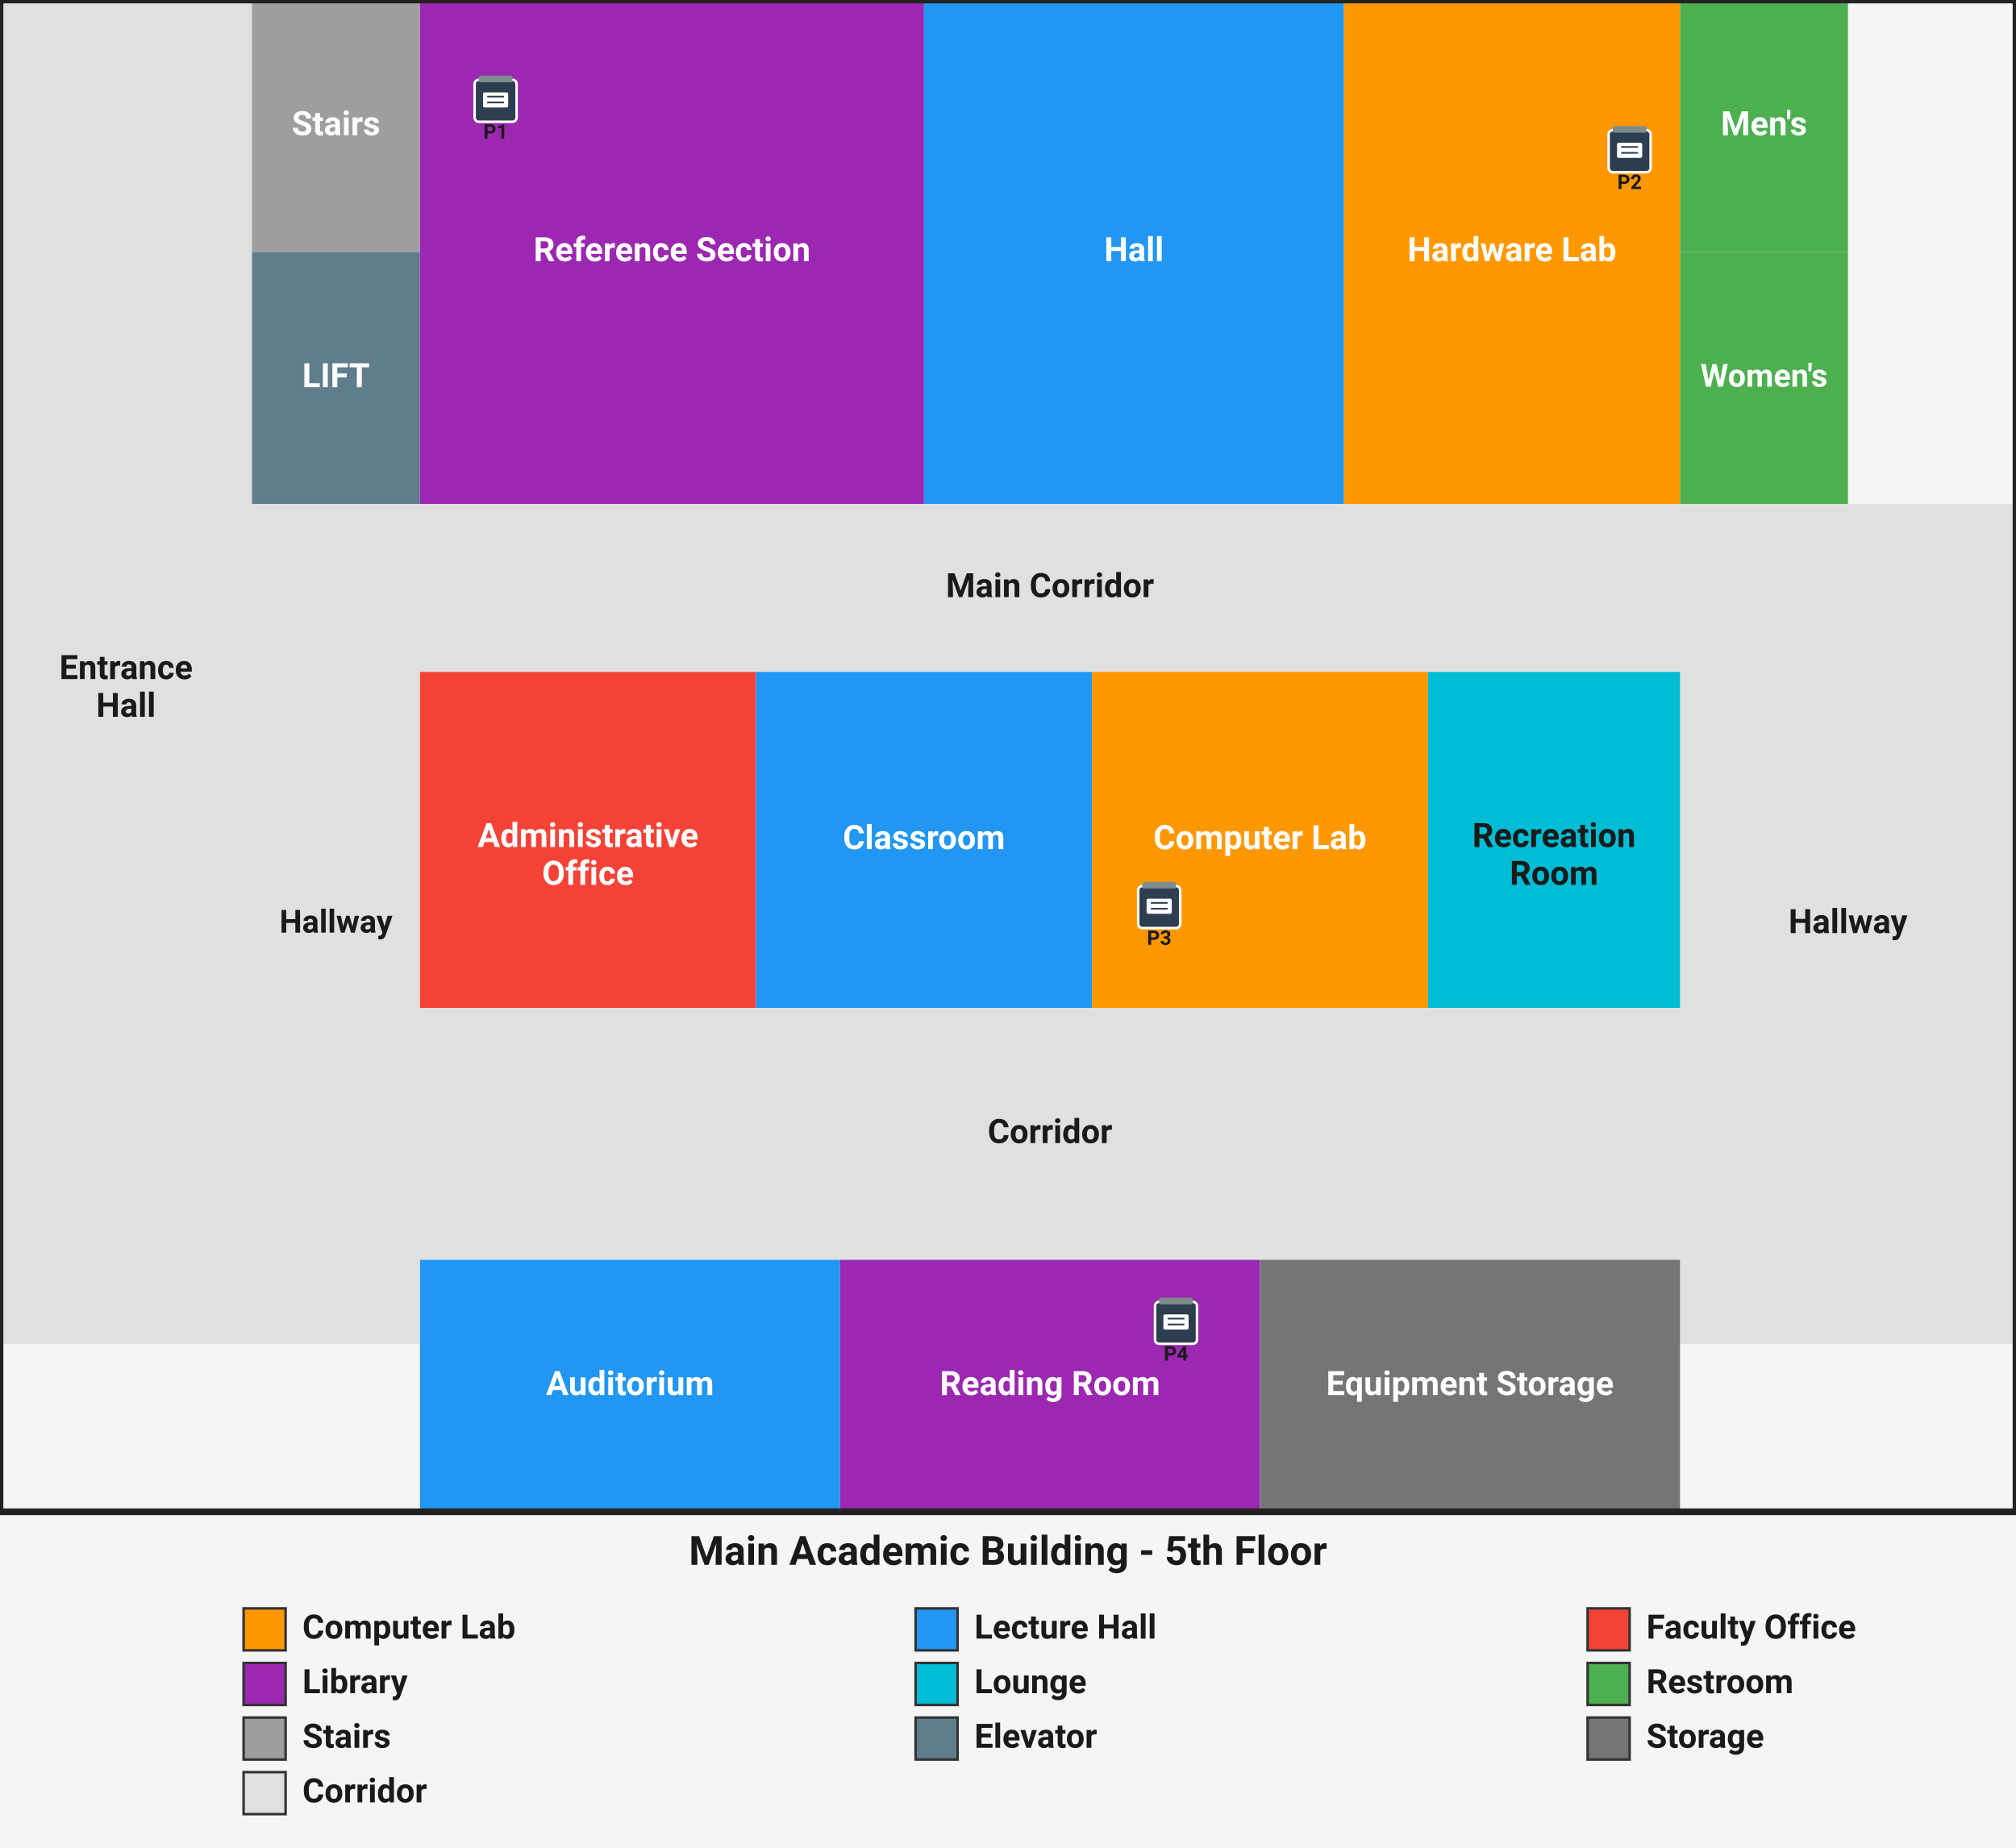
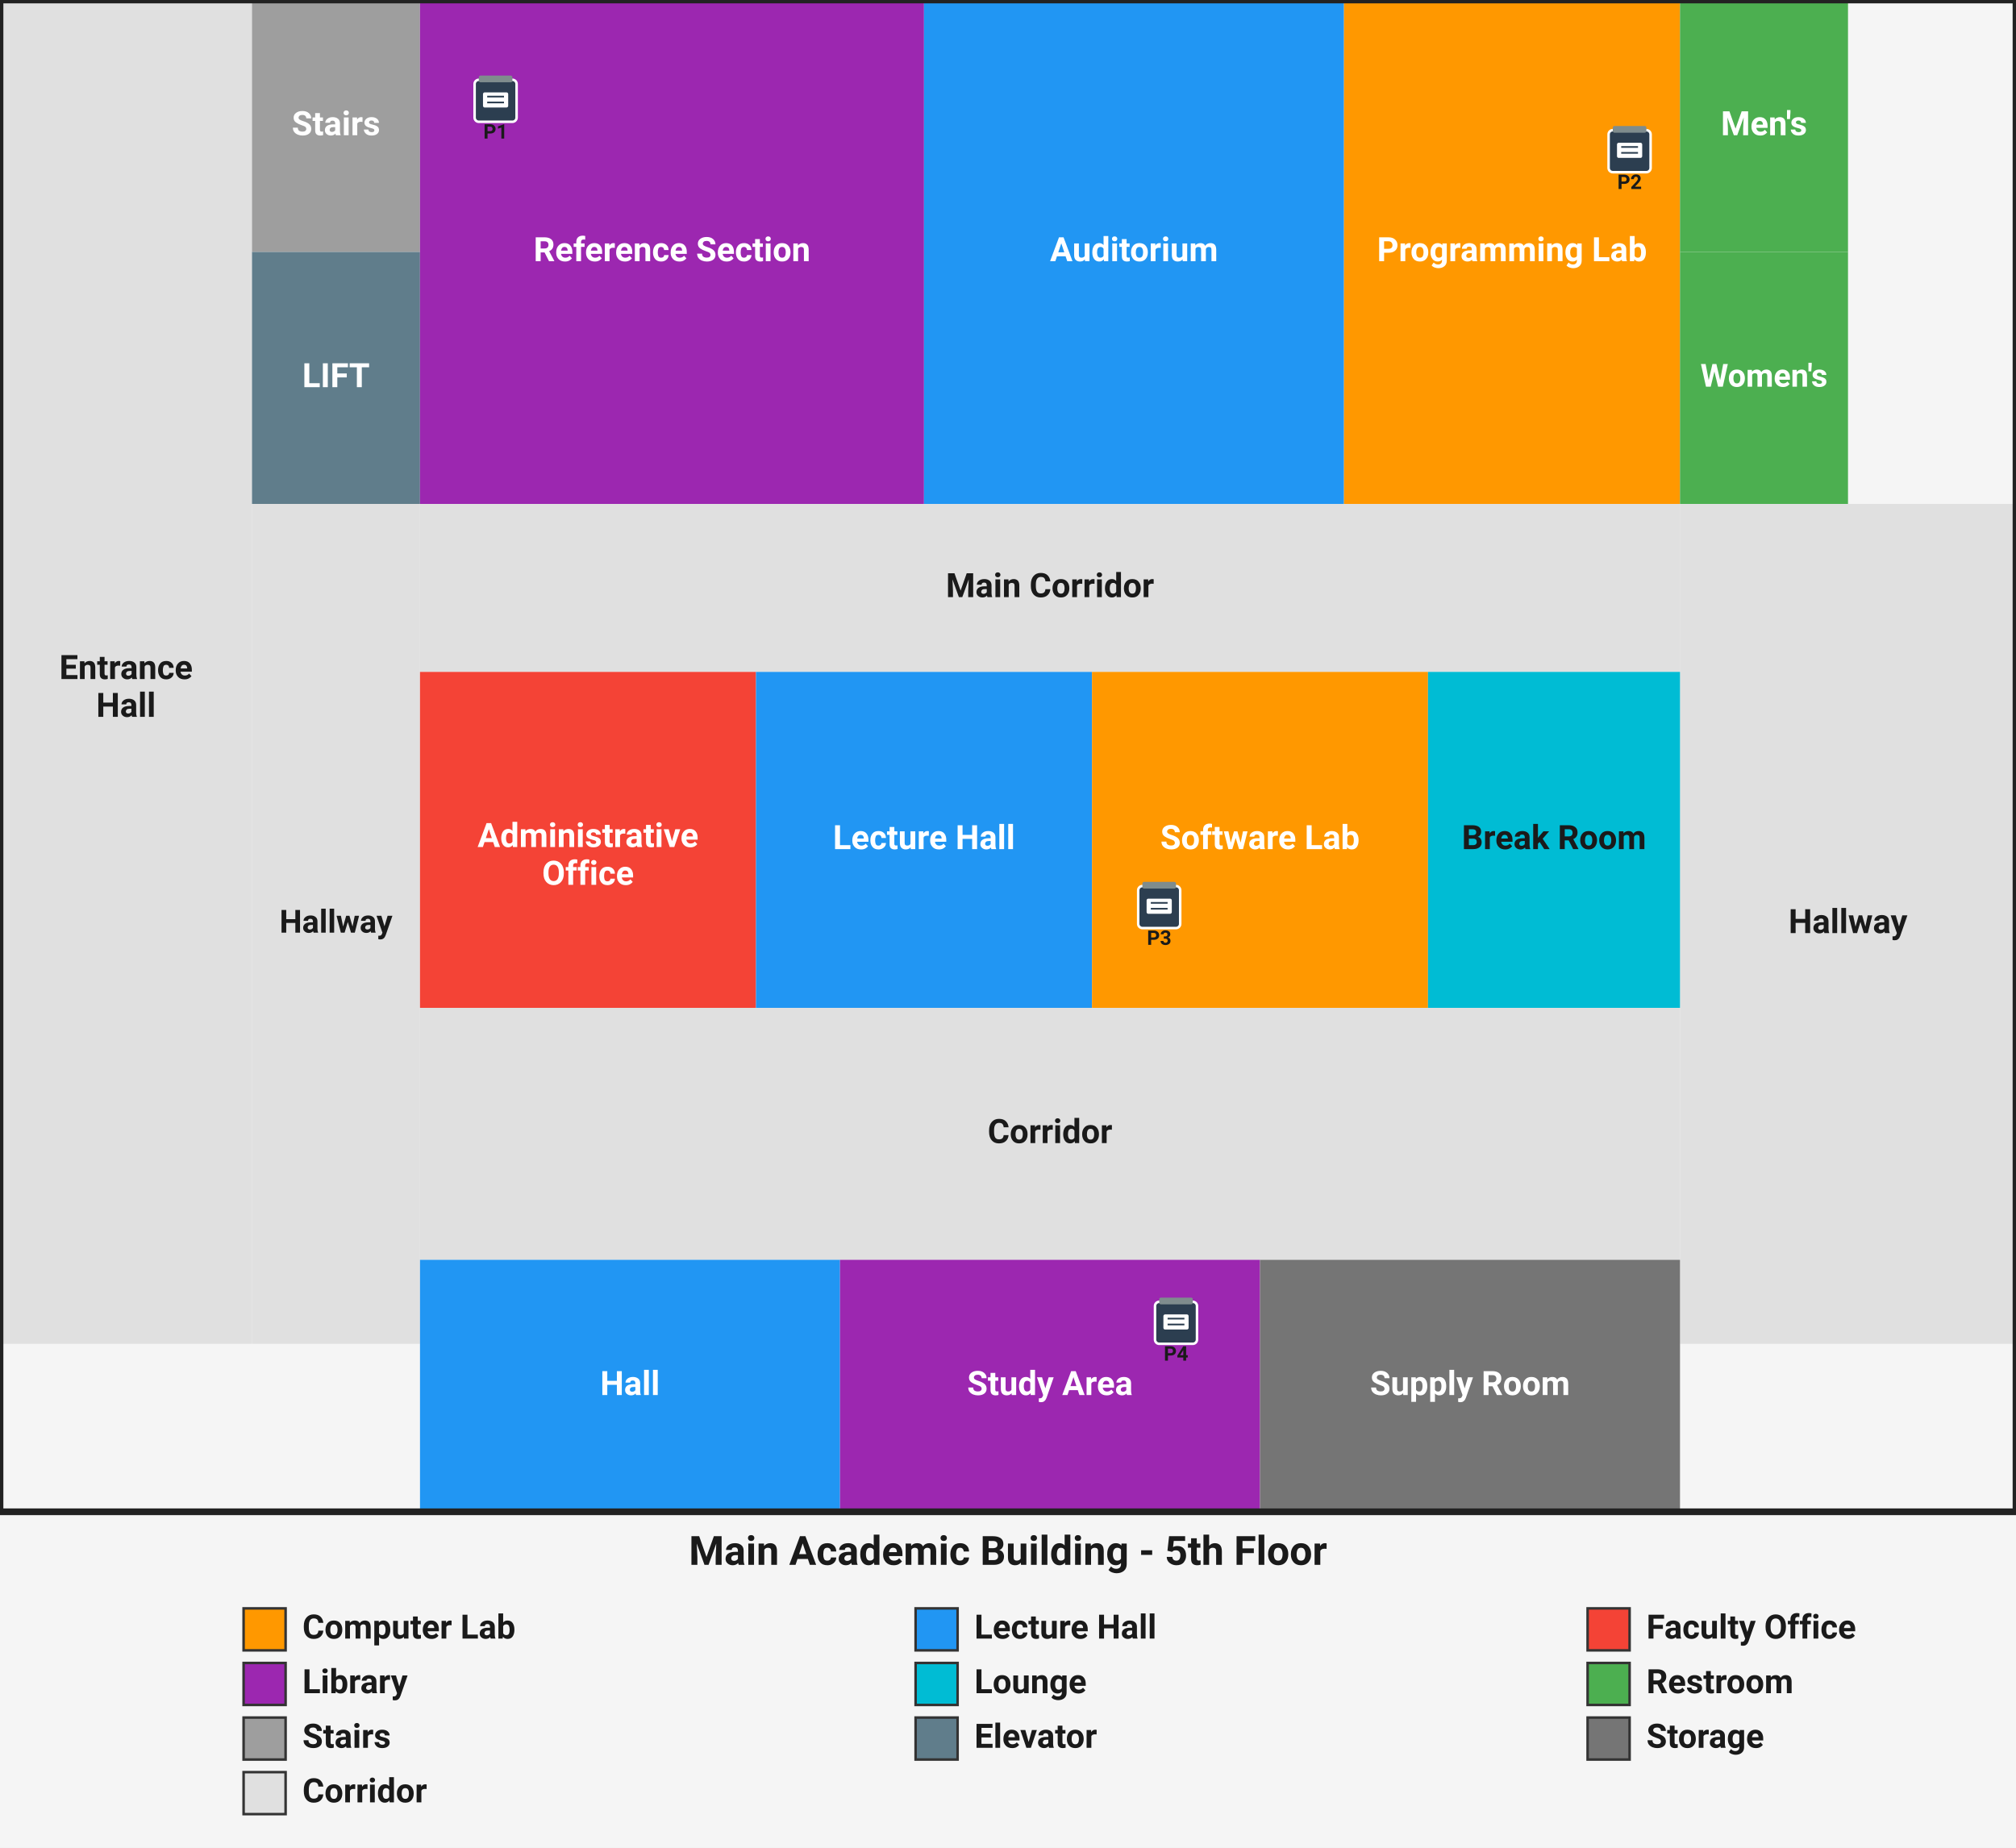
<svg xmlns="http://www.w3.org/2000/svg" viewBox="0 0 2400 2200" width="2400" height="2200" style="display:block; max-width:100%; height:auto;">
  <defs>
    <style>
      text { 
        -webkit-font-smoothing: antialiased;
        -moz-osx-font-smoothing: grayscale;
      }
    </style>
  </defs>
  <rect x="0" y="0" width="2400" height="2200" fill="#f5f5f5" />
  <rect x="0" y="0" width="300" height="1600" fill="#E0E0E0" stroke="none" />
  <g>
    <text x="150.0" y="797.5" font-family="Roboto,Segoe UI,Arial,sans-serif" font-size="40" font-weight="600" fill="#1a1a1a" text-anchor="middle" dominant-baseline="middle">
                  Entrance
                </text>
    <text x="150.0" y="842.5" font-family="Roboto,Segoe UI,Arial,sans-serif" font-size="40" font-weight="600" fill="#1a1a1a" text-anchor="middle" dominant-baseline="middle">
                  Hall
                </text>
  </g>
  <rect x="300" y="0" width="200" height="300" fill="#9E9E9E" stroke="none" />
  <text x="400.0" y="150.0" font-family="Roboto,Segoe UI,Arial,sans-serif" font-size="40" font-weight="600" fill="white" text-anchor="middle" dominant-baseline="middle">
              Stairs
            </text>
  <rect x="300" y="300" width="200" height="300" fill="#607D8B" stroke="none" />
  <text x="400.0" y="450.0" font-family="Roboto,Segoe UI,Arial,sans-serif" font-size="40" font-weight="600" fill="white" text-anchor="middle" dominant-baseline="middle">
              LIFT
            </text>
  <rect x="300" y="600" width="200" height="1000" fill="#E0E0E0" stroke="none" />
  <text x="400.0" y="1100.0" font-family="Roboto,Segoe UI,Arial,sans-serif" font-size="38" font-weight="600" fill="#1a1a1a" text-anchor="middle" dominant-baseline="middle">
              Hallway
            </text>
  <rect x="500" y="0" width="600" height="600" fill="#9C27B0" stroke="none" />
  <text x="800.0" y="300.0" font-family="Roboto,Segoe UI,Arial,sans-serif" font-size="40" font-weight="600" fill="white" text-anchor="middle" dominant-baseline="middle">
              Reference Section
            </text>
  <rect x="1100" y="0" width="500" height="600" fill="#2196F3" stroke="none" />
  <text x="1350.0" y="300.0" font-family="Roboto,Segoe UI,Arial,sans-serif" font-size="40" font-weight="600" fill="white" text-anchor="middle" dominant-baseline="middle">
-               Hall
+               Auditorium
            </text>
  <rect x="1600" y="0" width="400" height="600" fill="#FF9800" stroke="none" />
  <text x="1800.0" y="300.0" font-family="Roboto,Segoe UI,Arial,sans-serif" font-size="40" font-weight="600" fill="white" text-anchor="middle" dominant-baseline="middle">
-               Hardware Lab
+               Programming Lab
            </text>
  <rect x="500" y="600" width="1500" height="200" fill="#E0E0E0" stroke="none" />
  <text x="1250.0" y="700.0" font-family="Roboto,Segoe UI,Arial,sans-serif" font-size="40" font-weight="600" fill="#1a1a1a" text-anchor="middle" dominant-baseline="middle">
              Main Corridor
            </text>
  <rect x="2000" y="0" width="200" height="300" fill="#4CAF50" stroke="none" />
  <text x="2100.0" y="150.0" font-family="Roboto,Segoe UI,Arial,sans-serif" font-size="40" font-weight="600" fill="white" text-anchor="middle" dominant-baseline="middle">
              Men's
            </text>
  <rect x="2000" y="300" width="200" height="300" fill="#4CAF50" stroke="none" />
  <text x="2100.0" y="450.0" font-family="Roboto,Segoe UI,Arial,sans-serif" font-size="38" font-weight="600" fill="white" text-anchor="middle" dominant-baseline="middle">
              Women's
            </text>
  <rect x="2000" y="600" width="400" height="1000" fill="#E0E0E0" stroke="none" />
  <text x="2200.0" y="1100.0" font-family="Roboto,Segoe UI,Arial,sans-serif" font-size="40" font-weight="600" fill="#1a1a1a" text-anchor="middle" dominant-baseline="middle">
              Hallway
            </text>
  <rect x="500" y="800" width="400" height="400" fill="#F44336" stroke="none" />
  <g>
    <text x="700.0" y="997.5" font-family="Roboto,Segoe UI,Arial,sans-serif" font-size="40" font-weight="600" fill="white" text-anchor="middle" dominant-baseline="middle">
                  Administrative
                </text>
    <text x="700.0" y="1042.5" font-family="Roboto,Segoe UI,Arial,sans-serif" font-size="40" font-weight="600" fill="white" text-anchor="middle" dominant-baseline="middle">
                  Office
                </text>
  </g>
  <rect x="900" y="800" width="400" height="400" fill="#2196F3" stroke="none" />
  <text x="1100.0" y="1000.0" font-family="Roboto,Segoe UI,Arial,sans-serif" font-size="40" font-weight="600" fill="white" text-anchor="middle" dominant-baseline="middle">
-               Classroom
+               Lecture Hall
            </text>
  <rect x="1300" y="800" width="400" height="400" fill="#FF9800" stroke="none" />
  <text x="1500.0" y="1000.0" font-family="Roboto,Segoe UI,Arial,sans-serif" font-size="40" font-weight="600" fill="white" text-anchor="middle" dominant-baseline="middle">
-               Computer Lab
+               Software Lab
            </text>
  <rect x="1700" y="800" width="300" height="400" fill="#00BCD4" stroke="none" />
-   <g>
-     <text x="1850.0" y="997.5" font-family="Roboto,Segoe UI,Arial,sans-serif" font-size="40" font-weight="600" fill="#1a1a1a" text-anchor="middle" dominant-baseline="middle">
-                   Recreation
-                 </text>
-     <text x="1850.0" y="1042.5" font-family="Roboto,Segoe UI,Arial,sans-serif" font-size="40" font-weight="600" fill="#1a1a1a" text-anchor="middle" dominant-baseline="middle">
-                   Room
-                 </text>
-   </g>
+   <text x="1850.0" y="1000.0" font-family="Roboto,Segoe UI,Arial,sans-serif" font-size="40" font-weight="600" fill="#1a1a1a" text-anchor="middle" dominant-baseline="middle">
+               Break Room
+             </text>
  <rect x="500" y="1200" width="1500" height="300" fill="#E0E0E0" stroke="none" />
  <text x="1250.0" y="1350.0" font-family="Roboto,Segoe UI,Arial,sans-serif" font-size="40" font-weight="600" fill="#1a1a1a" text-anchor="middle" dominant-baseline="middle">
              Corridor
            </text>
  <rect x="500" y="1500" width="500" height="300" fill="#2196F3" stroke="none" />
  <text x="750.0" y="1650.0" font-family="Roboto,Segoe UI,Arial,sans-serif" font-size="40" font-weight="600" fill="white" text-anchor="middle" dominant-baseline="middle">
-               Auditorium
+               Hall
            </text>
  <rect x="1000" y="1500" width="500" height="300" fill="#9C27B0" stroke="none" />
  <text x="1250.0" y="1650.0" font-family="Roboto,Segoe UI,Arial,sans-serif" font-size="40" font-weight="600" fill="white" text-anchor="middle" dominant-baseline="middle">
-               Reading Room
+               Study Area
            </text>
  <rect x="1500" y="1500" width="500" height="300" fill="#757575" stroke="none" />
  <text x="1750.0" y="1650.0" font-family="Roboto,Segoe UI,Arial,sans-serif" font-size="40" font-weight="600" fill="white" text-anchor="middle" dominant-baseline="middle">
-               Equipment Storage
+               Supply Room
            </text>
  <rect x="565.0" y="95.0" width="50" height="50" fill="#2C3E50" stroke="#FFF" stroke-width="3" rx="5" />
  <rect x="570.0" y="90.0" width="40" height="8" fill="#7F8C8D" rx="2" />
  <rect x="575.0" y="110.0" width="30" height="18" fill="white" rx="2" />
  <line x1="580.0" y1="115.0" x2="600.0" y2="115.0" stroke="#2C3E50" stroke-width="2" />
  <line x1="580.0" y1="122.0" x2="600.0" y2="122.0" stroke="#2C3E50" stroke-width="2" />
  <text x="590.0" y="165.0" font-family="Roboto,Segoe UI,Arial,sans-serif" font-size="24" font-weight="700" fill="#1a1a1a" text-anchor="middle">
      P1
    </text>
  <rect x="1915.0" y="155.0" width="50" height="50" fill="#2C3E50" stroke="#FFF" stroke-width="3" rx="5" />
  <rect x="1920.0" y="150.0" width="40" height="8" fill="#7F8C8D" rx="2" />
  <rect x="1925.0" y="170.0" width="30" height="18" fill="white" rx="2" />
  <line x1="1930.0" y1="175.0" x2="1950.0" y2="175.0" stroke="#2C3E50" stroke-width="2" />
  <line x1="1930.0" y1="182.0" x2="1950.0" y2="182.0" stroke="#2C3E50" stroke-width="2" />
  <text x="1940.0" y="225.0" font-family="Roboto,Segoe UI,Arial,sans-serif" font-size="24" font-weight="700" fill="#1a1a1a" text-anchor="middle">
      P2
    </text>
  <rect x="1355.0" y="1055.0" width="50" height="50" fill="#2C3E50" stroke="#FFF" stroke-width="3" rx="5" />
  <rect x="1360.0" y="1050.0" width="40" height="8" fill="#7F8C8D" rx="2" />
  <rect x="1365.0" y="1070.0" width="30" height="18" fill="white" rx="2" />
  <line x1="1370.0" y1="1075.0" x2="1390.0" y2="1075.0" stroke="#2C3E50" stroke-width="2" />
  <line x1="1370.0" y1="1082.0" x2="1390.0" y2="1082.0" stroke="#2C3E50" stroke-width="2" />
  <text x="1380.0" y="1125.0" font-family="Roboto,Segoe UI,Arial,sans-serif" font-size="24" font-weight="700" fill="#1a1a1a" text-anchor="middle">
      P3
    </text>
  <rect x="1375.0" y="1550.0" width="50" height="50" fill="#2C3E50" stroke="#FFF" stroke-width="3" rx="5" />
  <rect x="1380.0" y="1545.0" width="40" height="8" fill="#7F8C8D" rx="2" />
  <rect x="1385.0" y="1565.0" width="30" height="18" fill="white" rx="2" />
  <line x1="1390.0" y1="1570.0" x2="1410.0" y2="1570.0" stroke="#2C3E50" stroke-width="2" />
  <line x1="1390.0" y1="1577.0" x2="1410.0" y2="1577.0" stroke="#2C3E50" stroke-width="2" />
  <text x="1400.0" y="1620.0" font-family="Roboto,Segoe UI,Arial,sans-serif" font-size="24" font-weight="700" fill="#1a1a1a" text-anchor="middle">
      P4
    </text>
  <rect x="0" y="0" width="2400" height="1800" fill="none" stroke="#222" stroke-width="8" />
  <text x="1200.0" y="1850" font-family="Roboto,Segoe UI,Arial,sans-serif" font-size="48" font-weight="700" fill="#1a1a1a" text-anchor="middle" dominant-baseline="middle">
          Main Academic Building - 5th Floor
        </text>
  <rect x="290.0" y="1915.0" width="50" height="50" fill="#FF9800" stroke="#333" stroke-width="3" />
  <text x="360.0" y="1940" font-family="Roboto,Segoe UI,Arial,sans-serif" font-size="40" font-weight="700" fill="#1a1a1a" text-anchor="start" dominant-baseline="middle">
          Computer Lab
        </text>
  <rect x="1090.0" y="1915.0" width="50" height="50" fill="#2196F3" stroke="#333" stroke-width="3" />
  <text x="1160.0" y="1940" font-family="Roboto,Segoe UI,Arial,sans-serif" font-size="40" font-weight="700" fill="#1a1a1a" text-anchor="start" dominant-baseline="middle">
          Lecture Hall
        </text>
  <rect x="1890.0" y="1915.0" width="50" height="50" fill="#F44336" stroke="#333" stroke-width="3" />
  <text x="1960.0" y="1940" font-family="Roboto,Segoe UI,Arial,sans-serif" font-size="40" font-weight="700" fill="#1a1a1a" text-anchor="start" dominant-baseline="middle">
          Faculty Office
        </text>
  <rect x="290.0" y="1980.0" width="50" height="50" fill="#9C27B0" stroke="#333" stroke-width="3" />
  <text x="360.0" y="2005" font-family="Roboto,Segoe UI,Arial,sans-serif" font-size="40" font-weight="700" fill="#1a1a1a" text-anchor="start" dominant-baseline="middle">
          Library
        </text>
  <rect x="1090.0" y="1980.0" width="50" height="50" fill="#00BCD4" stroke="#333" stroke-width="3" />
  <text x="1160.0" y="2005" font-family="Roboto,Segoe UI,Arial,sans-serif" font-size="40" font-weight="700" fill="#1a1a1a" text-anchor="start" dominant-baseline="middle">
          Lounge
        </text>
  <rect x="1890.0" y="1980.0" width="50" height="50" fill="#4CAF50" stroke="#333" stroke-width="3" />
  <text x="1960.0" y="2005" font-family="Roboto,Segoe UI,Arial,sans-serif" font-size="40" font-weight="700" fill="#1a1a1a" text-anchor="start" dominant-baseline="middle">
          Restroom
        </text>
  <rect x="290.0" y="2045.0" width="50" height="50" fill="#9E9E9E" stroke="#333" stroke-width="3" />
  <text x="360.0" y="2070" font-family="Roboto,Segoe UI,Arial,sans-serif" font-size="40" font-weight="700" fill="#1a1a1a" text-anchor="start" dominant-baseline="middle">
          Stairs
        </text>
  <rect x="1090.0" y="2045.0" width="50" height="50" fill="#607D8B" stroke="#333" stroke-width="3" />
  <text x="1160.0" y="2070" font-family="Roboto,Segoe UI,Arial,sans-serif" font-size="40" font-weight="700" fill="#1a1a1a" text-anchor="start" dominant-baseline="middle">
          Elevator
        </text>
  <rect x="1890.0" y="2045.0" width="50" height="50" fill="#757575" stroke="#333" stroke-width="3" />
  <text x="1960.0" y="2070" font-family="Roboto,Segoe UI,Arial,sans-serif" font-size="40" font-weight="700" fill="#1a1a1a" text-anchor="start" dominant-baseline="middle">
          Storage
        </text>
  <rect x="290.0" y="2110.0" width="50" height="50" fill="#E0E0E0" stroke="#333" stroke-width="3" />
  <text x="360.0" y="2135" font-family="Roboto,Segoe UI,Arial,sans-serif" font-size="40" font-weight="700" fill="#1a1a1a" text-anchor="start" dominant-baseline="middle">
          Corridor
        </text>
</svg>
